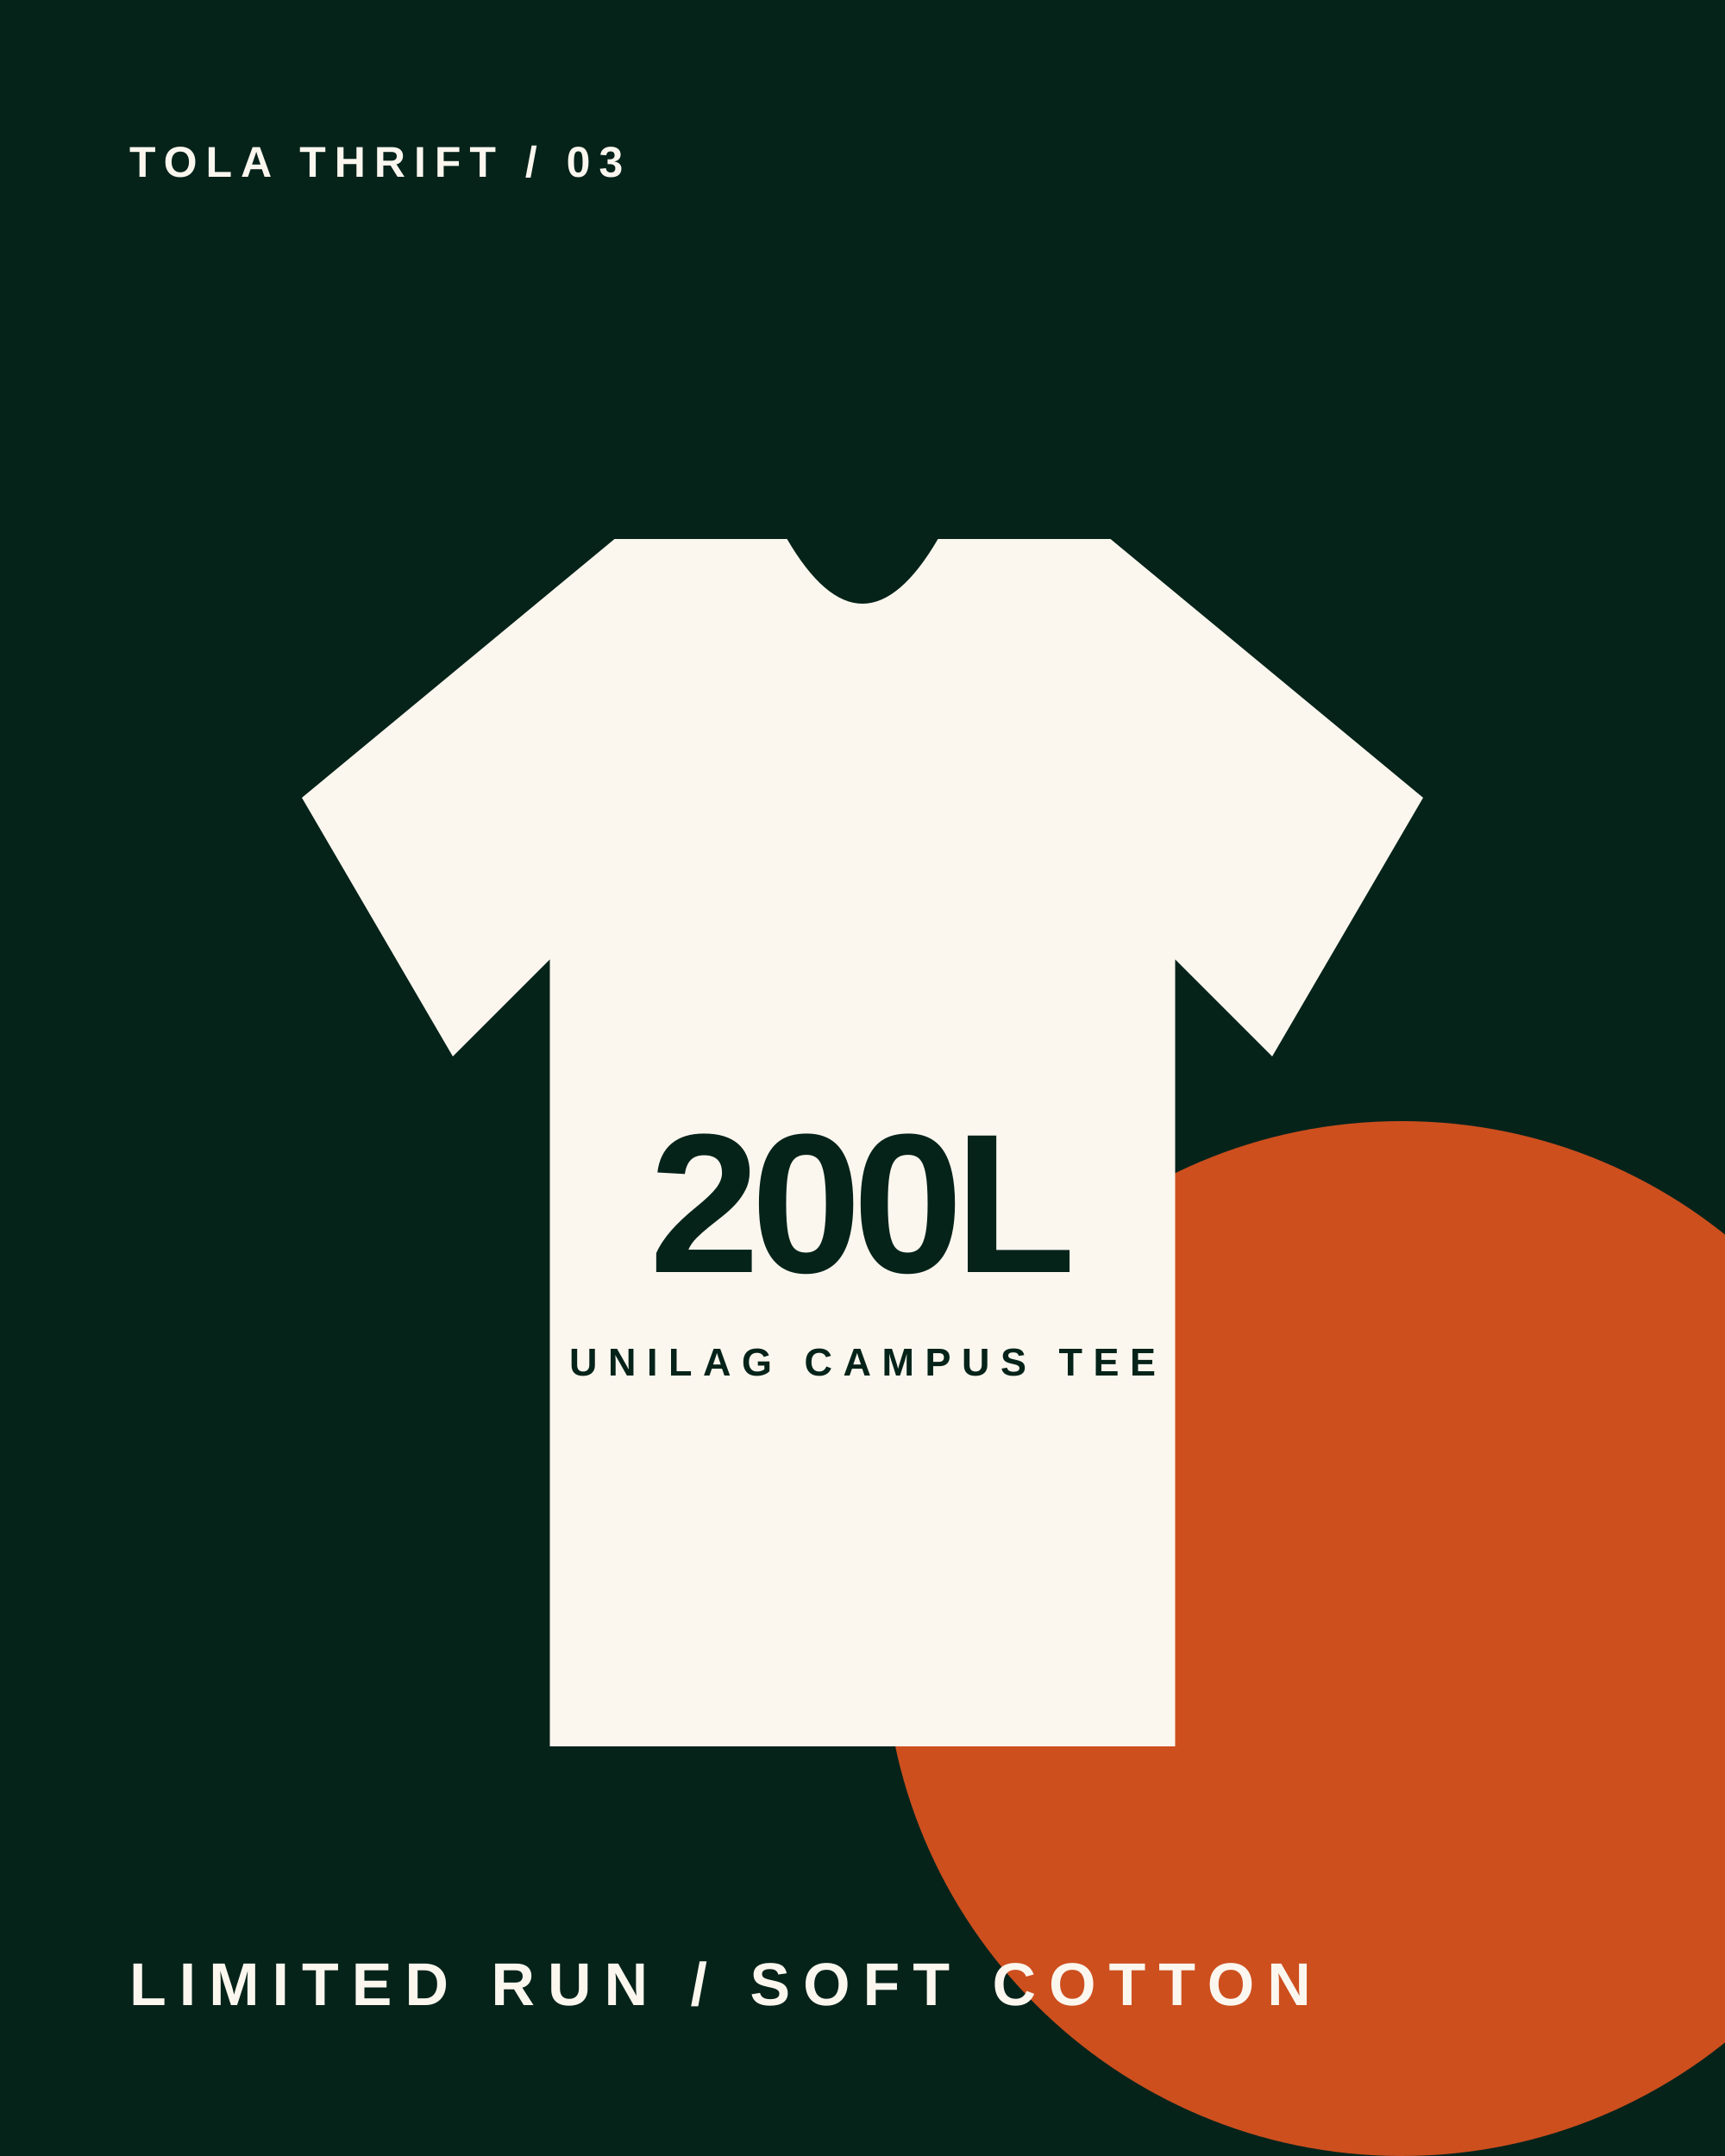
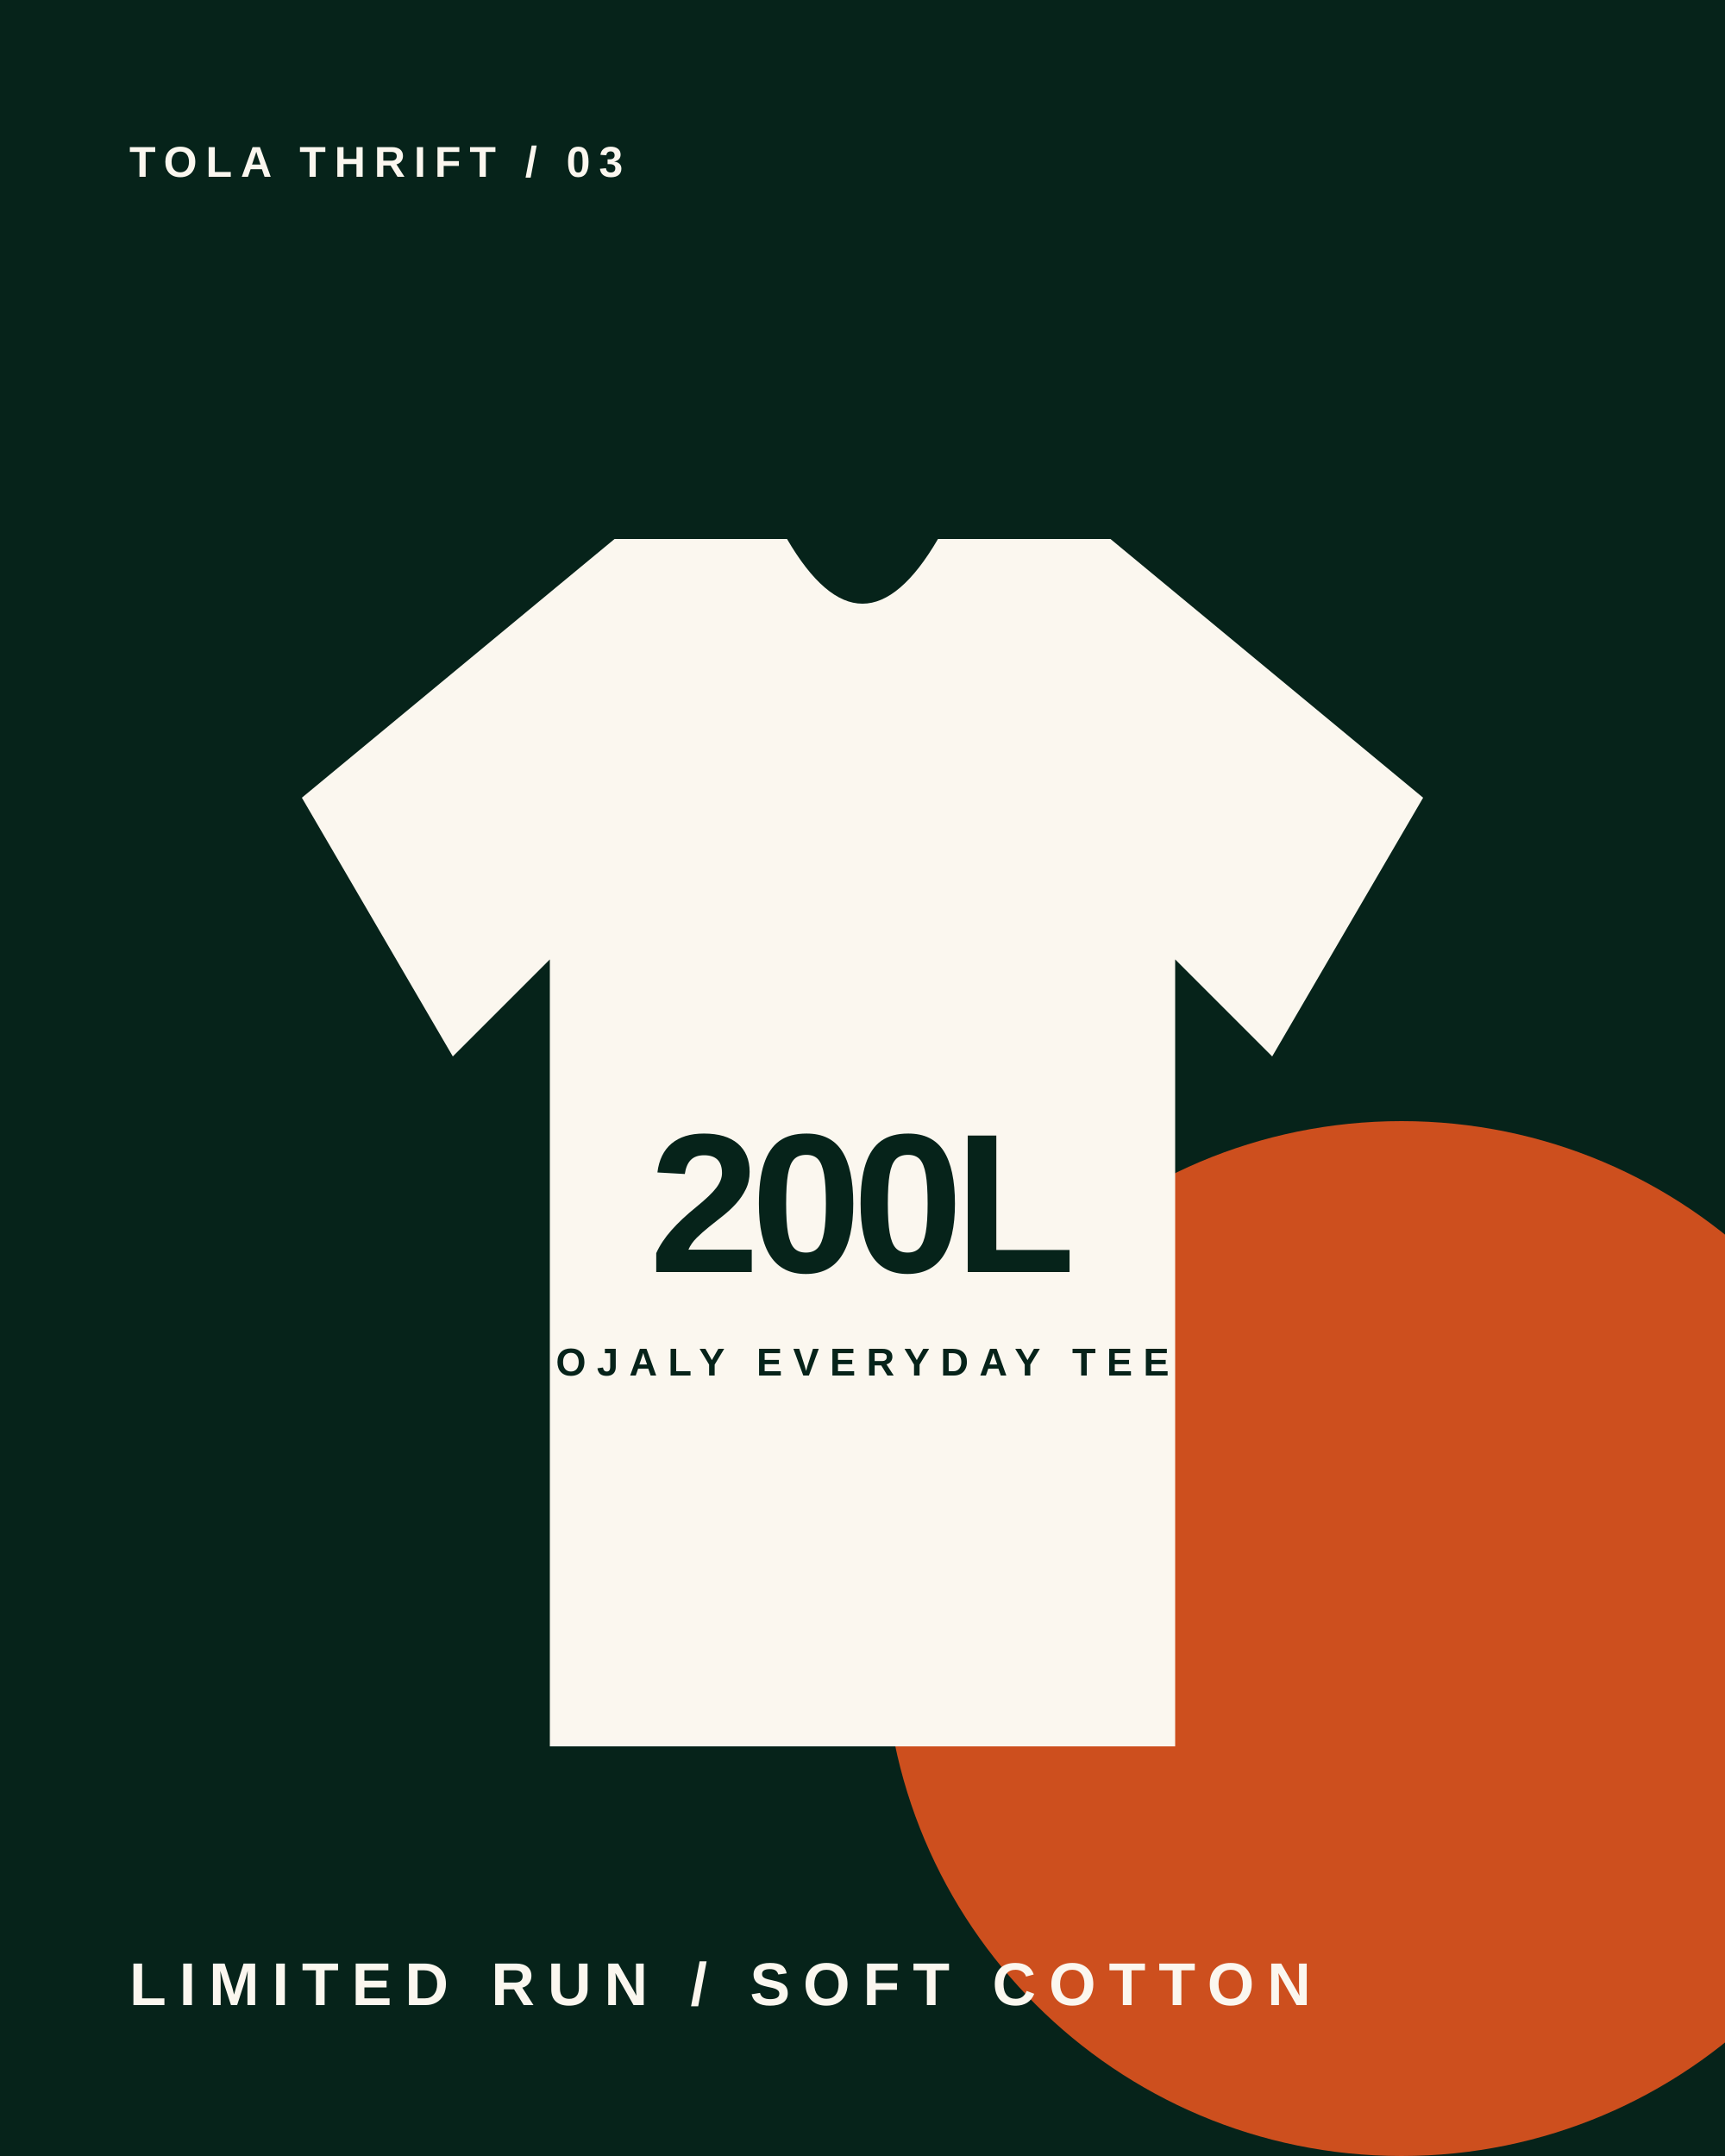
<svg xmlns="http://www.w3.org/2000/svg" viewBox="0 0 800 1000">
  <rect width="800" height="1000" fill="#06231A" />
  <circle cx="650" cy="760" r="240" fill="#FF5A1F" opacity=".8" />
  <path d="M285 250h80q35 60 70 0h80l145 120-70 120-45-45v365H255V445l-45 45-70-120Z" fill="#FBF7EF" />
  <text x="400" y="590" fill="#06231A" font-family="Arial, sans-serif" font-size="92" font-weight="900" text-anchor="middle" letter-spacing="-4">200L</text>
-   <text x="400" y="638" fill="#06231A" font-family="Arial, sans-serif" font-size="18" font-weight="700" text-anchor="middle" letter-spacing="5">UNILAG CAMPUS TEE</text>
+   <text x="400" y="638" fill="#06231A" font-family="Arial, sans-serif" font-size="18" font-weight="700" text-anchor="middle" letter-spacing="5">OJALY EVERYDAY TEE</text>
  <text x="60" y="930" fill="#FBF7EF" font-family="Arial, sans-serif" font-size="28" font-weight="700" letter-spacing="6">LIMITED RUN / SOFT COTTON</text>
  <text x="60" y="82" fill="#FBF7EF" font-family="Arial, sans-serif" font-size="20" font-weight="700" letter-spacing="4">TOLA THRIFT / 03</text>
</svg>
